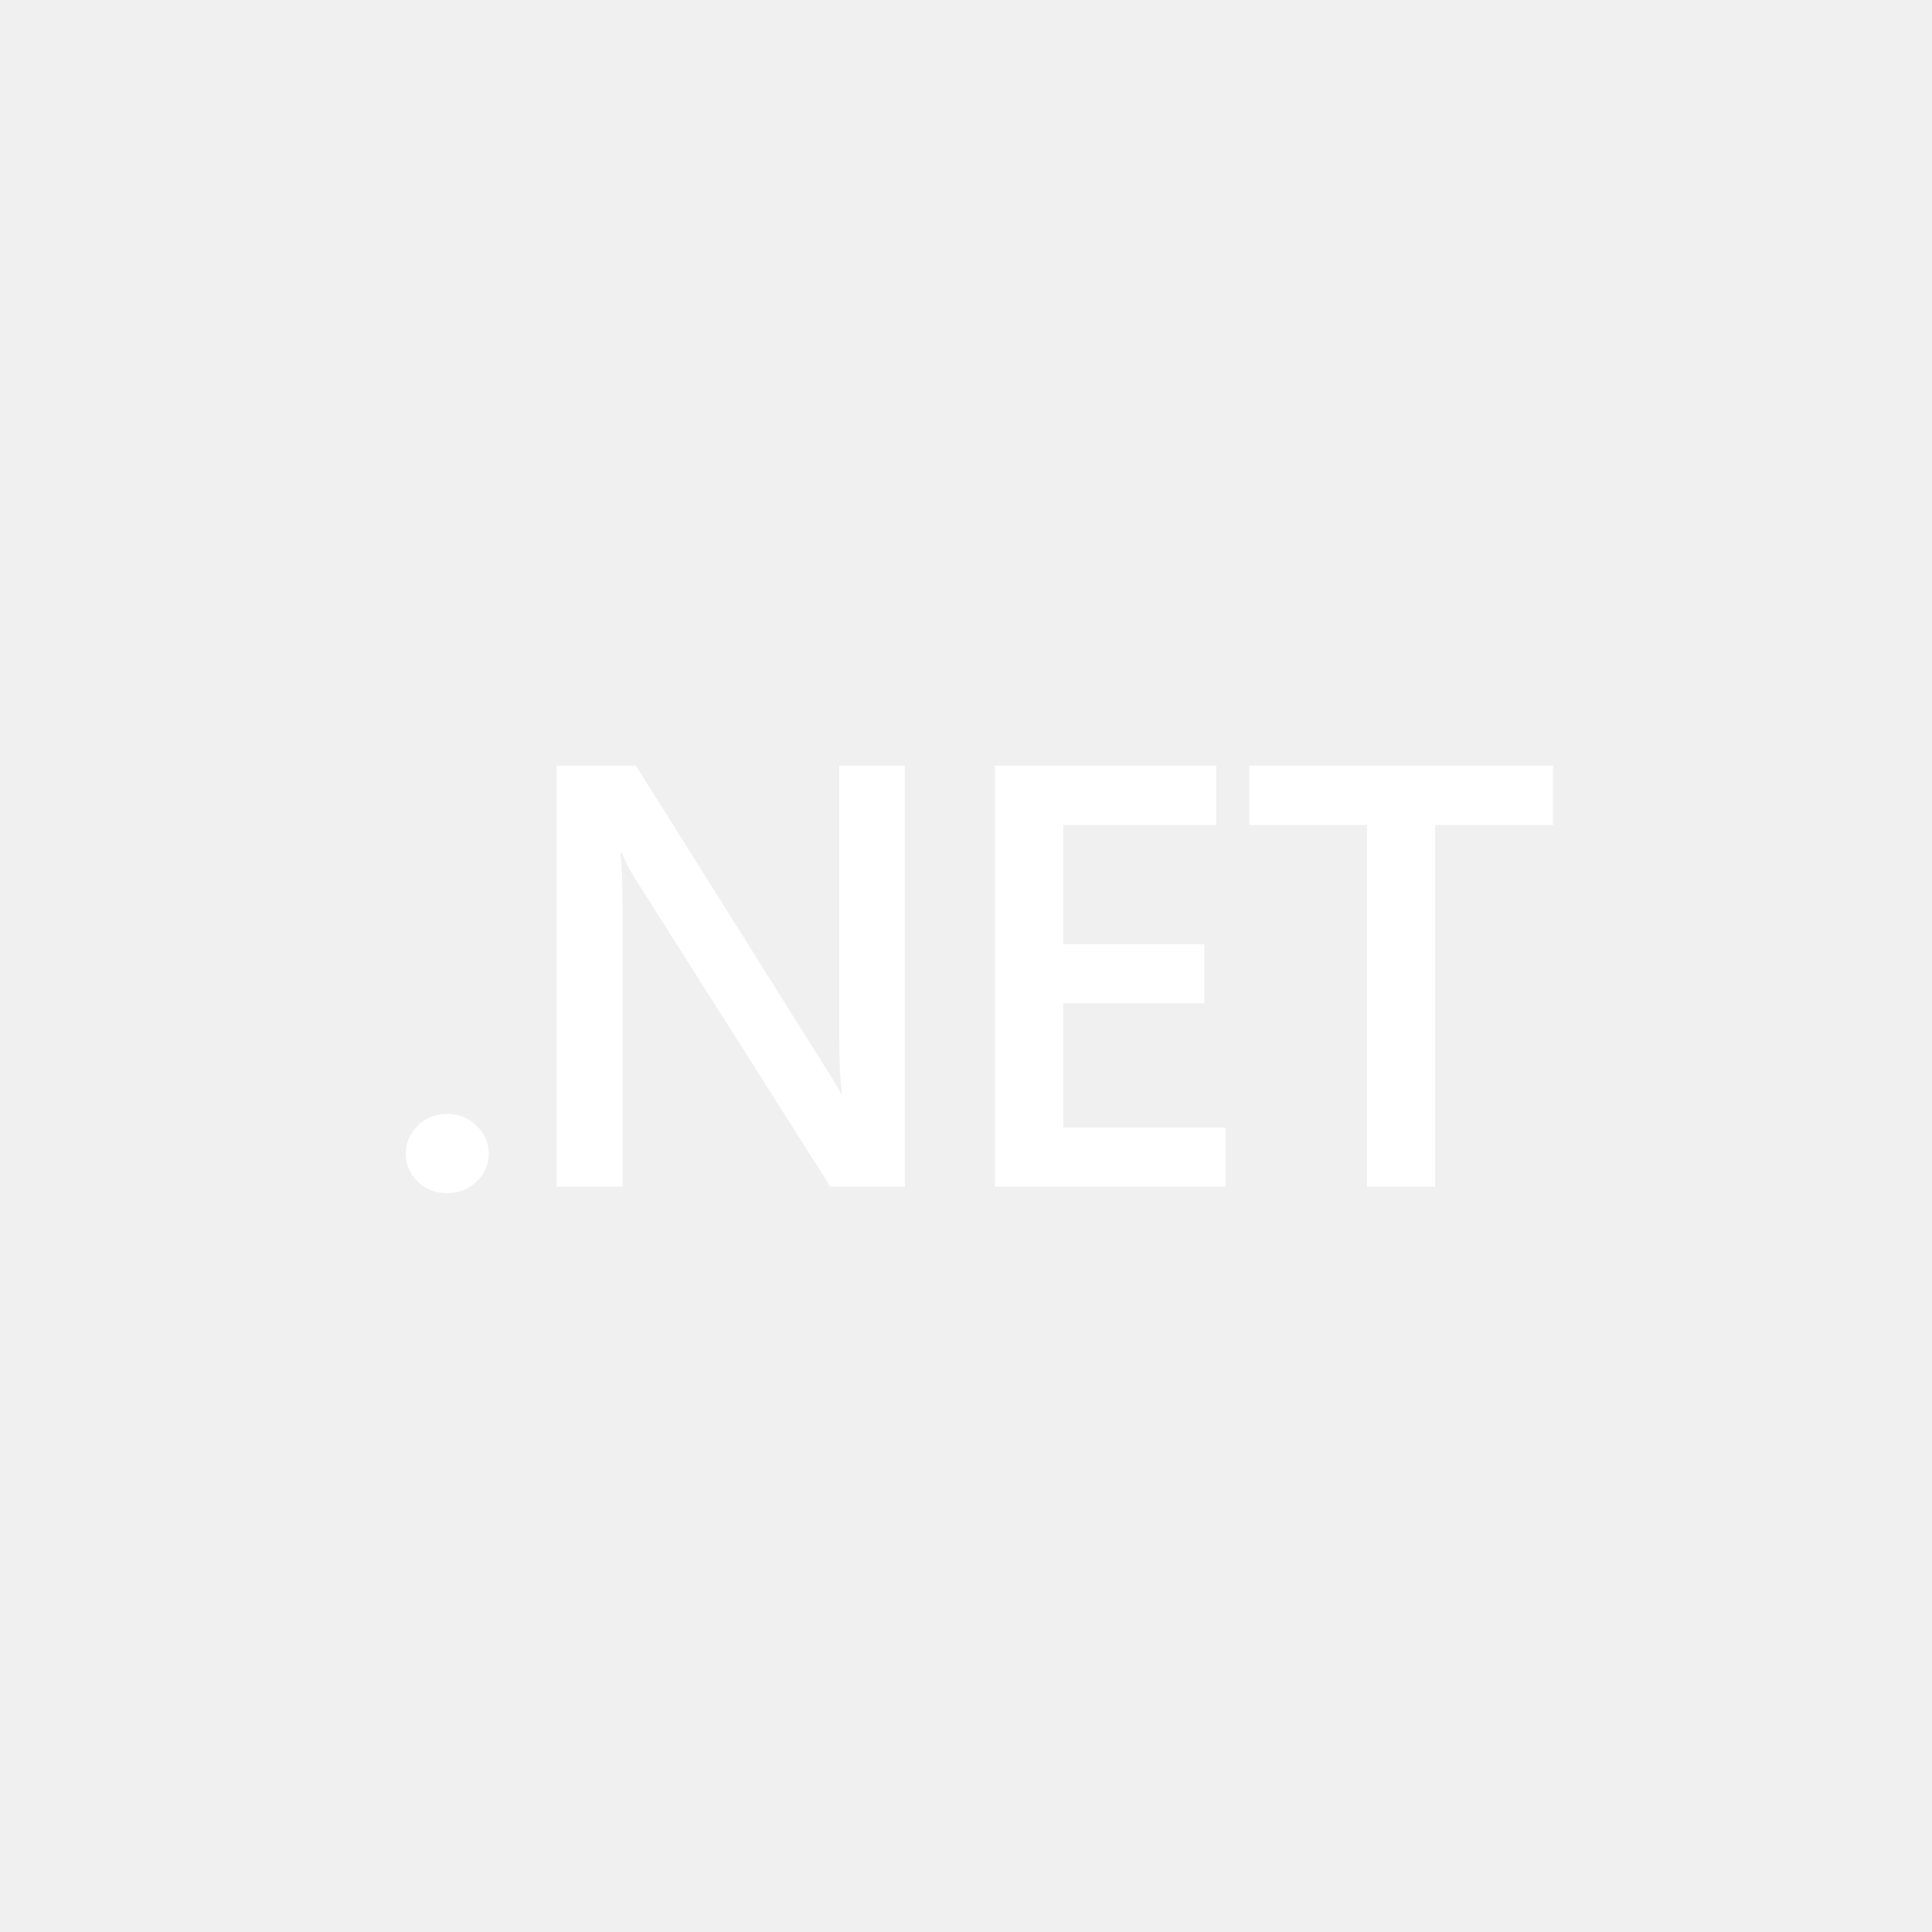
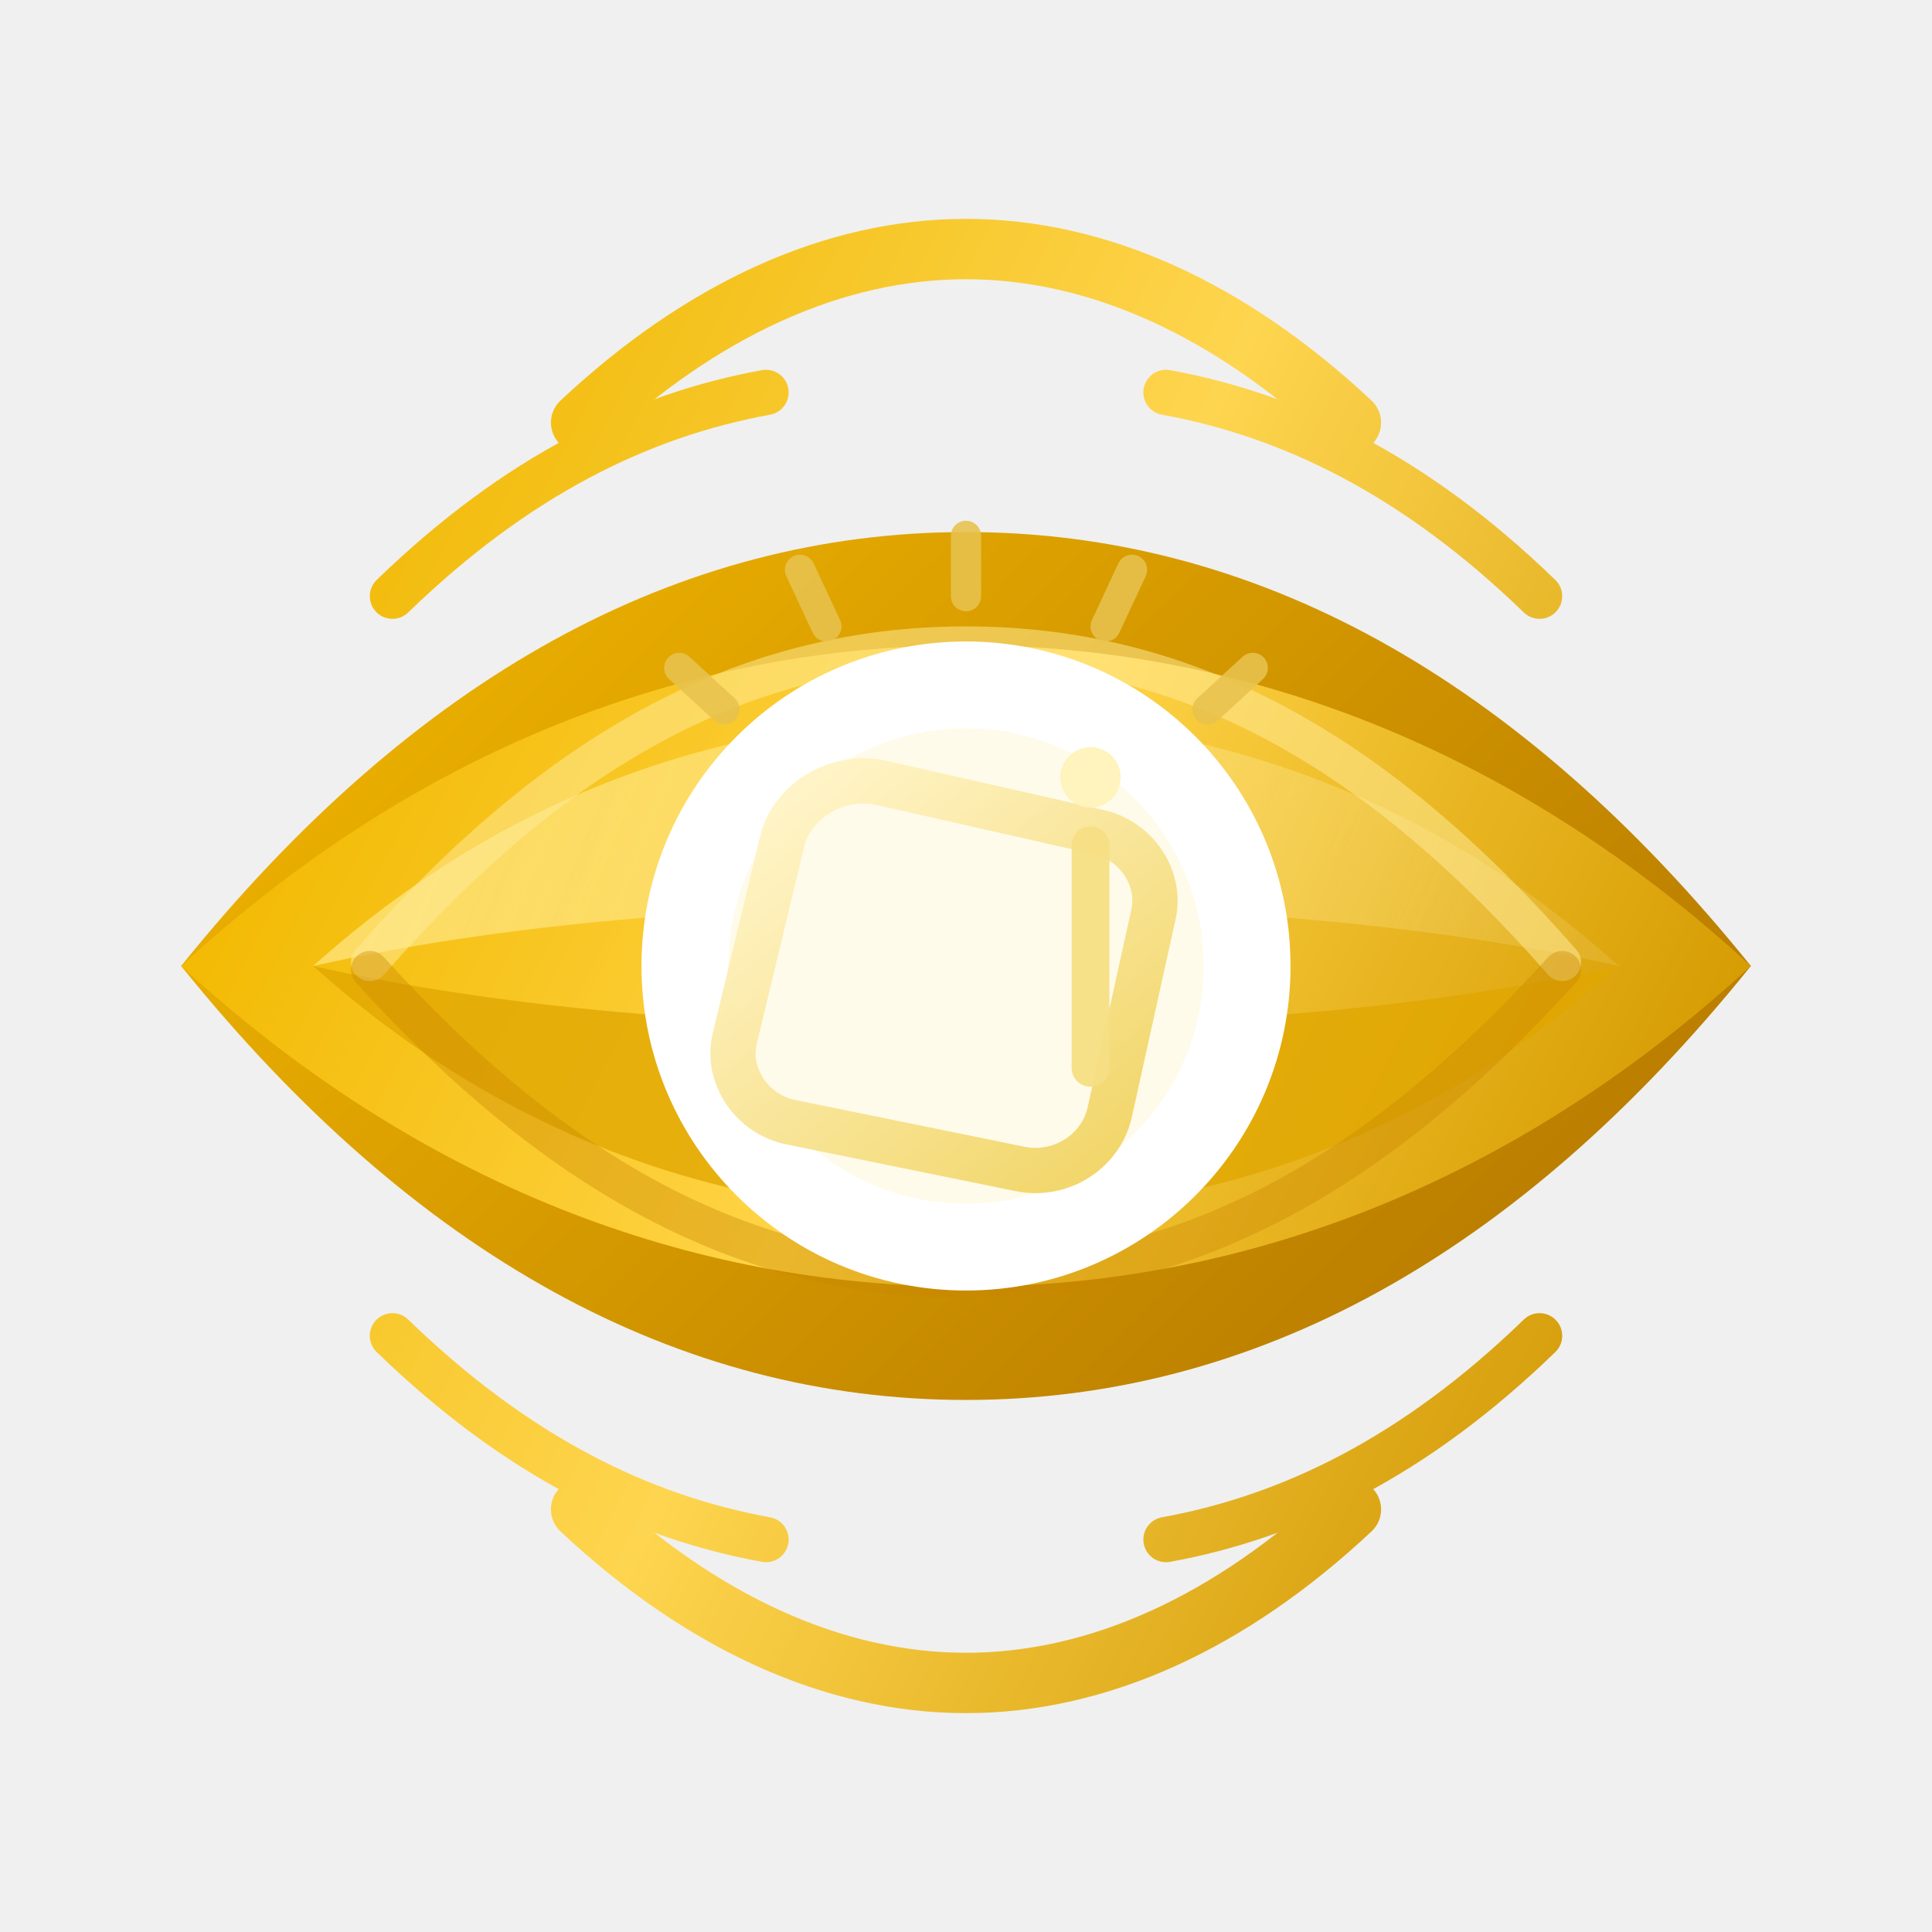
- <svg xmlns="http://www.w3.org/2000/svg" width="456" height="456" viewBox="0 0 456 456" version="1.1" xml:space="preserve" style="fill-rule:evenodd;clip-rule:evenodd;stroke-linejoin:round;stroke-miterlimit:2;">
-   <path d="m 105.5,281.609 c -2.703,0 -5.001,-0.9 -6.893,-2.702 -1.892,-1.848 -2.838,-4.042 -2.838,-6.582 0,-2.587 0.946,-4.804 2.838,-6.652 1.892,-1.848 4.19,-2.772 6.893,-2.772 2.748,0 5.068,0.924 6.96,2.772 1.937,1.848 2.906,4.064 2.906,6.652 0,2.54 -0.968,4.734 -2.906,6.582 -1.892,1.802 -4.212,2.702 -6.96,2.702 z" style="fill:#ffffff;fill-rule:nonzero;stroke-width:0.838" />
-   <path d="M 213.561,280.084 H 195.99 L 149.7,207.054 c -1.171,-1.848 -2.14,-3.765 -2.906,-5.751 h -0.406 c 0.361,2.125 0.541,6.675 0.541,13.65 v 65.132 h -15.543 v -99.36 h 18.719 l 44.737,71.298 c 1.892,2.957 3.109,4.989 3.649,6.098 h 0.27 c -0.45,-2.632 -0.676,-7.09 -0.676,-13.373 v -64.023 h 15.476 z" style="fill:#ffffff;fill-rule:nonzero;stroke-width:0.838" />
-   <path d="m 289.251,280.084 h -54.401 v -99.36 h 52.238 v 13.997 h -36.154 v 28.131 h 33.316 v 13.927 h -33.316 v 29.378 h 38.316 z" style="fill:#ffffff;fill-rule:nonzero;stroke-width:0.838" />
-   <path d="M 366.565,194.721 H 338.722 v 85.363 h -16.084 v -85.363 h -27.775 v -13.997 h 71.701 z" style="fill:#ffffff;fill-rule:nonzero;stroke-width:0.838" />
+ <svg xmlns="http://www.w3.org/2000/svg" width="512" height="512" viewBox="0 0 512 512" fill="none">
+   <defs>
+     <linearGradient id="goldBody" x1="82" y1="168" x2="430" y2="344" gradientUnits="userSpaceOnUse">
+       <stop offset="0" stop-color="#F2B900" />
+       <stop offset="0.48" stop-color="#FFD447" />
+       <stop offset="1" stop-color="#D49A00" />
+     </linearGradient>
+     <linearGradient id="goldShine" x1="118" y1="196" x2="394" y2="308" gradientUnits="userSpaceOnUse">
+       <stop offset="0" stop-color="#FFE784" stop-opacity="0.9" />
+       <stop offset="1" stop-color="#FFF1B0" stop-opacity="0.18" />
+     </linearGradient>
+     <linearGradient id="goldDeep" x1="145" y1="146" x2="372" y2="374" gradientUnits="userSpaceOnUse">
+       <stop offset="0" stop-color="#E9AE00" />
+       <stop offset="1" stop-color="#B97C00" />
+     </linearGradient>
+     <linearGradient id="signal" x1="214" y1="208" x2="306" y2="298" gradientUnits="userSpaceOnUse">
+       <stop offset="0" stop-color="#FFF4C7" />
+       <stop offset="1" stop-color="#F2D66A" />
+     </linearGradient>
+   </defs>
+   <g fill="none" stroke="url(#goldBody)" stroke-linecap="round" opacity="0.95">
+     <path d="M154 112C186 82 221 66 256 66C291 66 326 82 358 112" stroke-width="16" />
+     <path d="M104 158C137 126 170 110 203 104" stroke-width="12" />
+     <path d="M408 158C375 126 342 110 309 104" stroke-width="12" />
+     <path d="M154 400C186 430 221 446 256 446C291 446 326 430 358 400" stroke-width="16" />
+     <path d="M104 354C137 386 170 402 203 408" stroke-width="12" />
+     <path d="M408 354C375 386 342 402 309 408" stroke-width="12" />
+   </g>
+   <path d="M48 256C110 179 180 141 256 141C332 141 402 179 464 256C402 333 332 371 256 371C180 371 110 333 48 256Z" fill="url(#goldDeep)" />
+   <path d="M48 256C111 198 183 171 256 171C329 171 401 198 464 256C401 314 329 341 256 341C183 341 111 314 48 256Z" fill="url(#goldBody)" />
+   <path d="M83 256C132 212 190 190 256 190C322 190 380 212 429 256C380 245 322 240 256 240C190 240 132 245 83 256Z" fill="url(#goldShine)" opacity="0.8" />
+   <path d="M83 256C132 267 190 272 256 272C322 272 380 267 429 256C380 300 322 322 256 322C190 322 132 300 83 256Z" fill="#E0A700" opacity="0.78" />
+   <path d="M98 255C147 199 197 171 256 171C315 171 365 199 414 255" stroke="#FFEB9A" stroke-width="10" stroke-linecap="round" opacity="0.52" />
+   <path d="M98 257C147 311 197 339 256 339C315 339 365 311 414 257" stroke="#C98500" stroke-width="10" stroke-linecap="round" opacity="0.38" />
+   <circle cx="256" cy="256" r="86" fill="#FFFFFF" />
+   <circle cx="256" cy="256" r="63" fill="#FFF8DA" opacity="0.58" />
+   <path d="M228 210L287 217C297 218 305 227 304 237L298 290C297 301 287 309 276 308L214 302C204 301 196 292 197 282L204 229C205 218 216 209 228 210Z" fill="none" stroke="url(#signal)" stroke-width="12" stroke-linejoin="round" transform="rotate(6 256 256)" />
+   <path d="M289 224V283" stroke="#F6DE83" stroke-width="10" stroke-linecap="round" opacity="0.95" />
+   <circle cx="289" cy="206" r="8" fill="#FFF3BE" />
+   <g stroke="#E7C24D" stroke-width="8" stroke-linecap="round" opacity="0.88">
+     <path d="M256 158V142" />
+     <path d="M219 166L212 151" />
+     <path d="M293 166L300 151" />
+     <path d="M192 188L180 177" />
+     <path d="M320 188L332 177" />
+   </g>
</svg>
